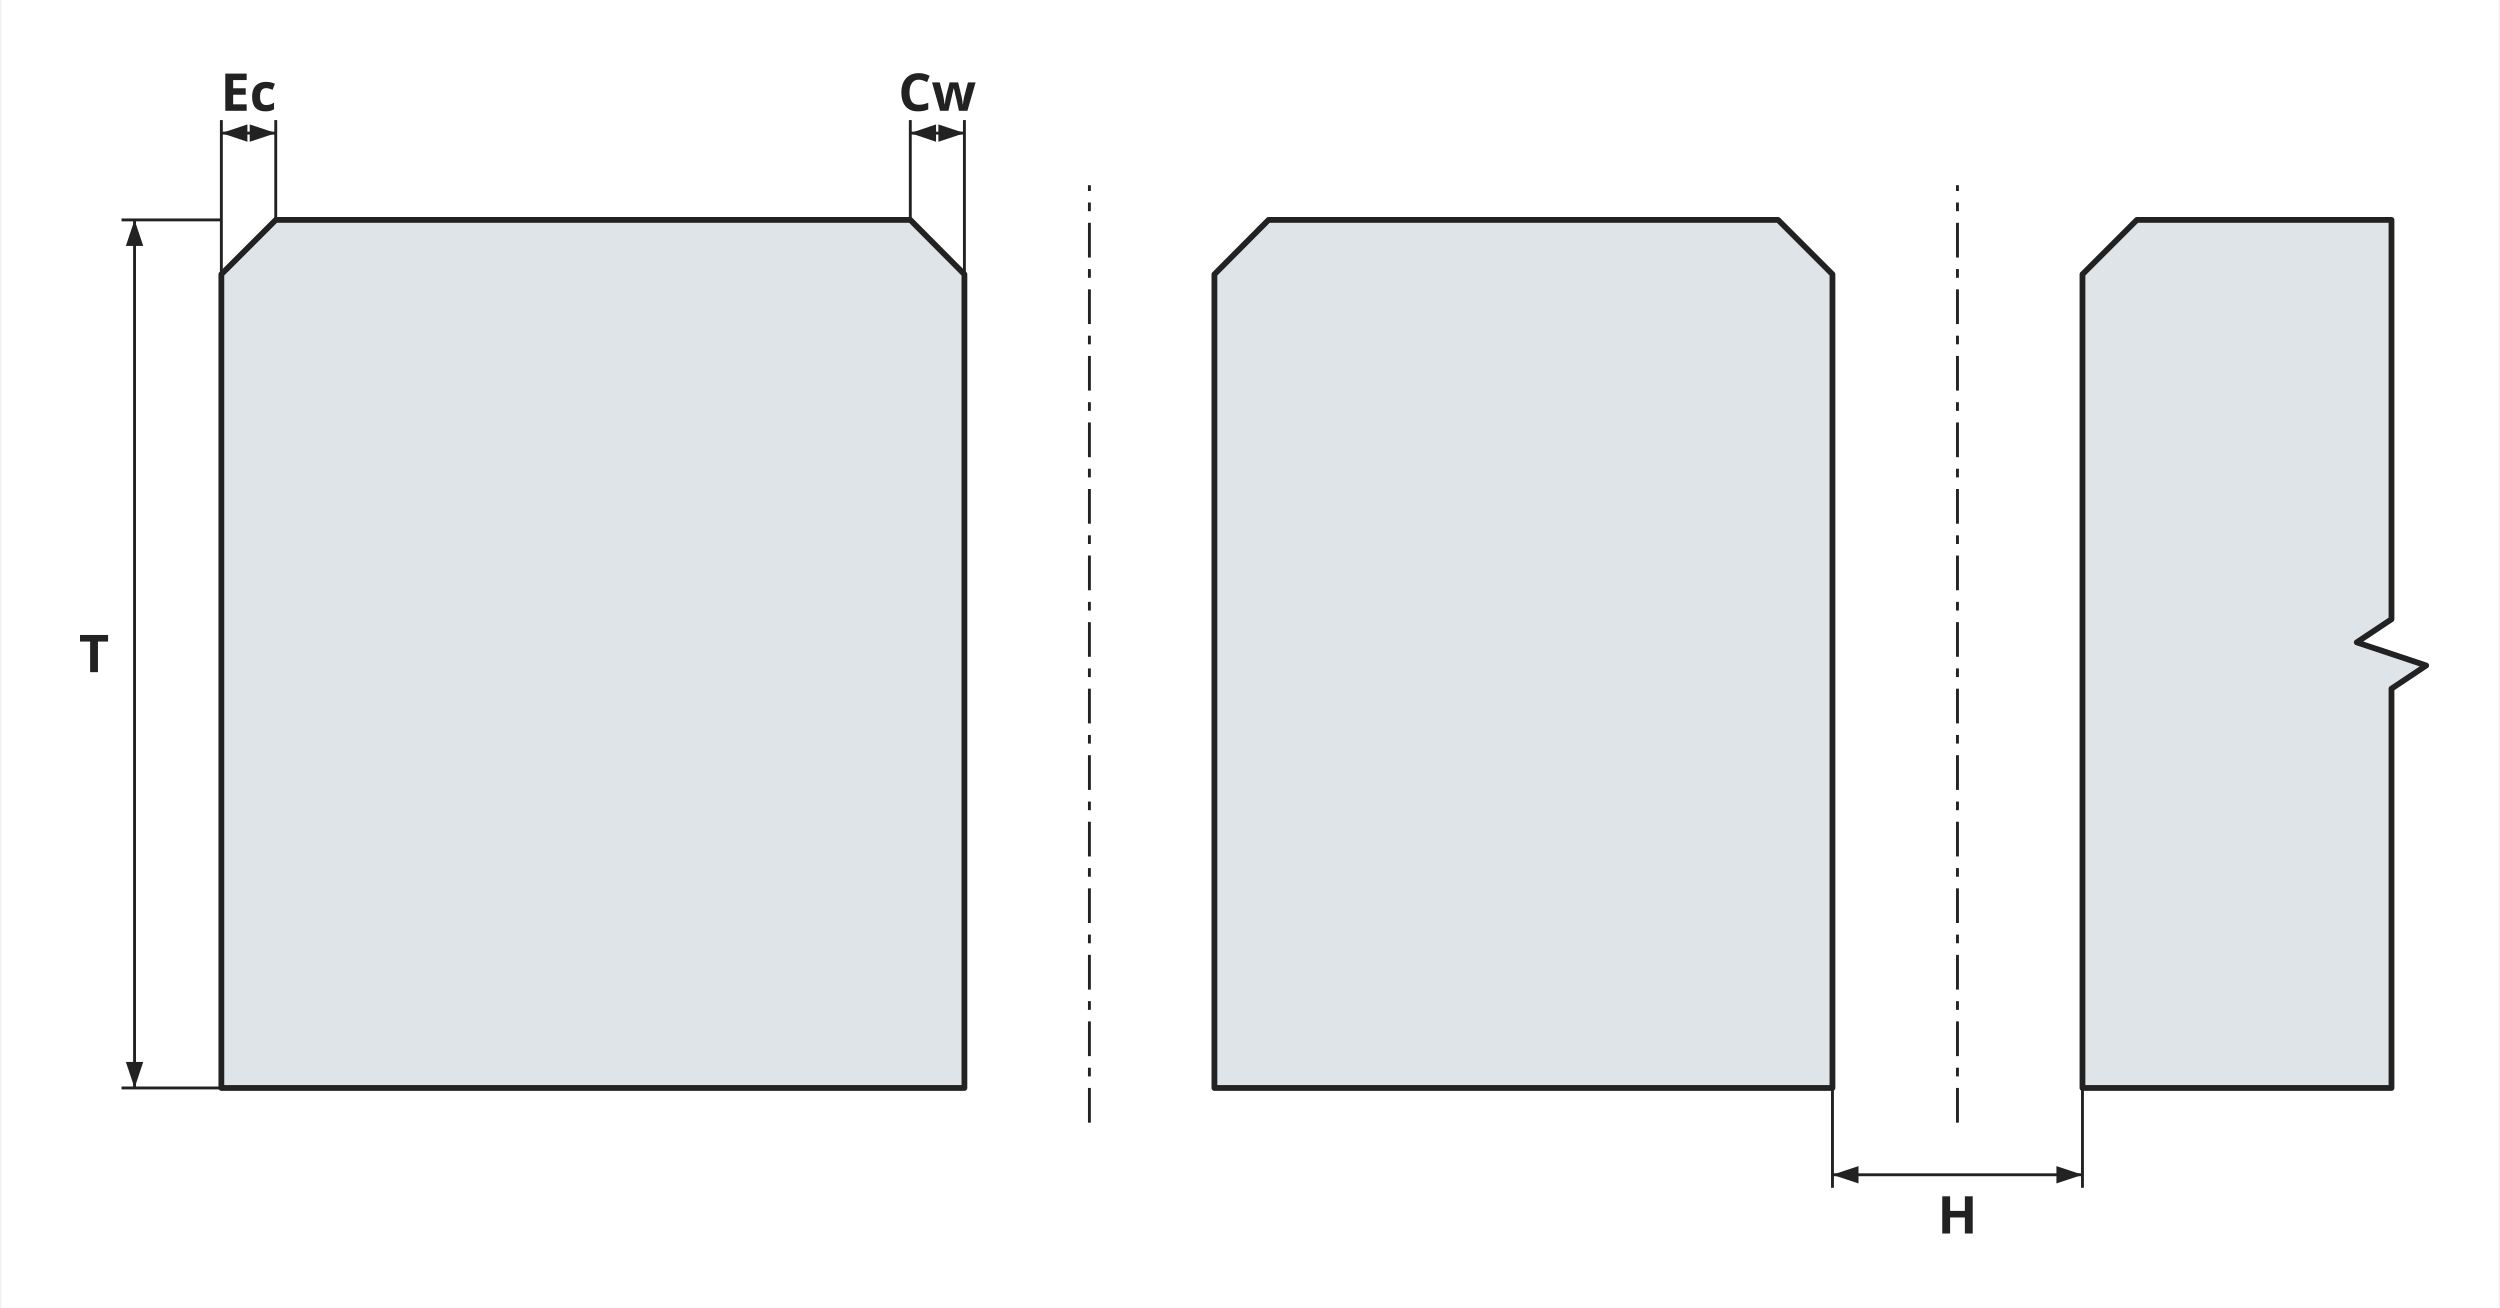
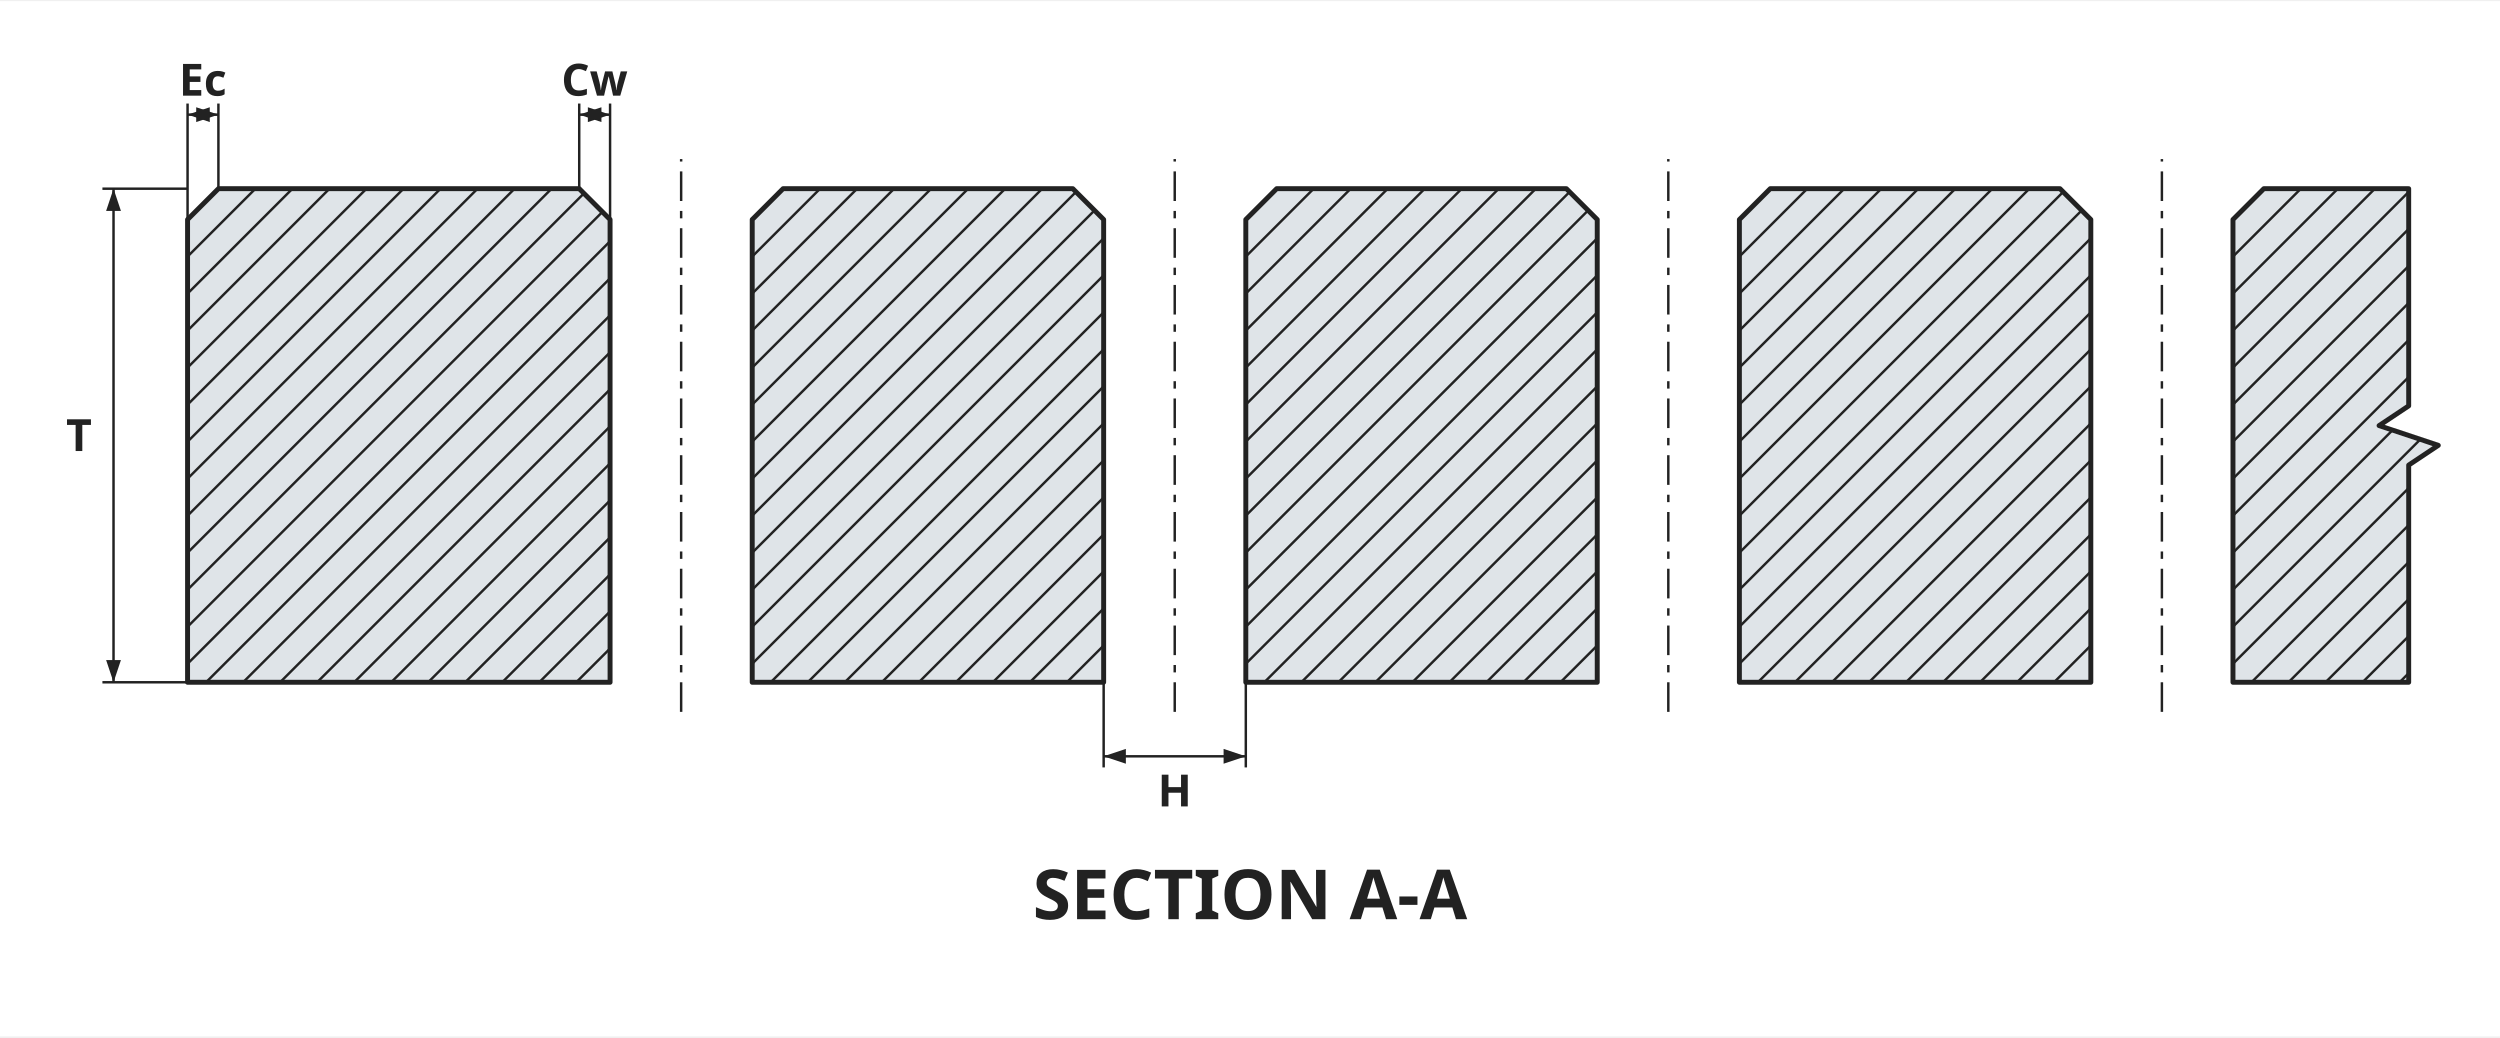
- <svg xmlns="http://www.w3.org/2000/svg" viewBox="-76.0 -376.0 863.0 452.0" width="432" height="226">
-   <rect x="-76.0" y="-376.0" width="863.0" height="452.0" fill="white" />
-   <path d="M 0.0 -0.0 L 256.8 -0.0 L 256.8 -281.2 L 238.1 -300.0 L 18.8 -300.0 L 0.0 -281.2 Z" fill="#dfe4e8" stroke="#222222" stroke-width="2" stroke-linejoin="round" />
-   <path d="M 343.2 -0.0 L 556.8 -0.0 L 556.8 -281.2 L 538.0 -300.0 L 361.9 -300.0 L 343.2 -281.2 Z" fill="#dfe4e8" stroke="#222222" stroke-width="2" stroke-linejoin="round" />
-   <path d="M 643.2 -0.0 L 750.0 -0.0 L 750.0 -138.0 L 762.0 -146.0 L 738.0 -154.0 L 750.0 -162.0 L 750.0 -300.0 L 662.0 -300.0 L 643.2 -281.2 Z" fill="#dfe4e8" stroke="#222222" stroke-width="2" stroke-linejoin="round" />
-   <path d="M 300.0 12.0 L 300.0 -312.0" fill="none" stroke="#222222" stroke-width="1" stroke-linejoin="round" stroke-dasharray="12 4 3 4" />
-   <path d="M 600.0 12.0 L 600.0 -312.0" fill="none" stroke="#222222" stroke-width="1" stroke-linejoin="round" stroke-dasharray="12 4 3 4" />
+ <svg xmlns="http://www.w3.org/2000/svg" viewBox="-76.0 -276.0 1013.0 419.5" width="506" height="210">
+   <rect x="-76.0" y="-276.0" width="1013.0" height="419.5" fill="white" />
+   <path d="M 0.0 -0.0 L 171.2 -0.0 L 171.2 -187.5 L 158.7 -200.0 L 12.5 -200.0 L 0.0 -187.5 Z" fill="#dfe4e8" stroke="#222222" stroke-width="2" stroke-linejoin="round" />
+   <path d="M 228.8 -0.0 L 371.2 -0.0 L 371.2 -187.5 L 358.7 -200.0 L 241.3 -200.0 L 228.8 -187.5 Z" fill="#dfe4e8" stroke="#222222" stroke-width="2" stroke-linejoin="round" />
+   <path d="M 428.8 -0.0 L 571.2 -0.0 L 571.2 -187.5 L 558.7 -200.0 L 441.3 -200.0 L 428.8 -187.5 Z" fill="#dfe4e8" stroke="#222222" stroke-width="2" stroke-linejoin="round" />
+   <path d="M 628.8 -0.0 L 771.2 -0.0 L 771.2 -187.5 L 758.7 -200.0 L 641.3 -200.0 L 628.8 -187.5 Z" fill="#dfe4e8" stroke="#222222" stroke-width="2" stroke-linejoin="round" />
+   <path d="M 828.8 -0.0 L 900.0 -0.0 L 900.0 -88.0 L 912.0 -96.0 L 888.0 -104.0 L 900.0 -112.0 L 900.0 -200.0 L 841.3 -200.0 L 828.8 -187.5 Z" fill="#dfe4e8" stroke="#222222" stroke-width="2" stroke-linejoin="round" />
+   <path d="M 0.0 -172.5 L 27.5 -200.0 M 0.0 -157.5 L 42.5 -200.0 M 0.0 -142.5 L 57.5 -200.0 M 0.0 -127.5 L 72.5 -200.0 M 0.0 -112.5 L 87.5 -200.0 M 0.0 -97.5 L 102.5 -200.0 M 0.0 -82.5 L 117.5 -200.0 M 0.0 -67.5 L 132.5 -200.0 M 0.0 -52.5 L 147.5 -200.0 M 0.0 -37.5 L 160.6 -198.1 M 0.0 -22.5 L 168.1 -190.6 M 0.0 -7.5 L 171.2 -178.7 M 7.5 -0.0 L 171.2 -163.7 M 22.5 -0.0 L 171.2 -148.7 M 37.5 -0.0 L 171.2 -133.7 M 52.5 -0.0 L 171.2 -118.7 M 67.5 -0.0 L 171.2 -103.7 M 82.5 -0.0 L 171.2 -88.7 M 97.5 -0.0 L 171.2 -73.7 M 112.5 -0.0 L 171.2 -58.7 M 127.5 -0.0 L 171.2 -43.7 M 142.5 -0.0 L 171.2 -28.7 M 157.5 -0.0 L 171.2 -13.7" fill="none" stroke="#222222" stroke-width="1" stroke-linejoin="round" />
+   <path d="M 228.8 -172.5 L 256.3 -200.0 M 228.8 -157.5 L 271.3 -200.0 M 228.8 -142.5 L 286.3 -200.0 M 228.8 -127.5 L 301.3 -200.0 M 228.8 -112.5 L 316.3 -200.0 M 228.8 -97.5 L 331.3 -200.0 M 228.8 -82.5 L 346.3 -200.0 M 228.8 -67.5 L 360.0 -198.7 M 228.8 -52.5 L 367.5 -191.2 M 228.8 -37.5 L 371.2 -179.9 M 228.8 -22.5 L 371.2 -164.9 M 228.8 -7.5 L 371.2 -149.9 M 236.3 -0.0 L 371.2 -134.9 M 251.3 -0.0 L 371.2 -119.9 M 266.3 -0.0 L 371.2 -104.9 M 281.3 -0.0 L 371.2 -89.9 M 296.3 -0.0 L 371.2 -74.9 M 311.3 -0.0 L 371.2 -59.9 M 326.3 -0.0 L 371.2 -44.9 M 341.3 -0.0 L 371.2 -29.9 M 356.3 -0.0 L 371.2 -14.9" fill="none" stroke="#222222" stroke-width="1" stroke-linejoin="round" />
+   <path d="M 428.8 -172.5 L 456.3 -200.0 M 428.8 -157.5 L 471.3 -200.0 M 428.8 -142.5 L 486.3 -200.0 M 428.8 -127.5 L 501.3 -200.0 M 428.8 -112.5 L 516.3 -200.0 M 428.8 -97.5 L 531.3 -200.0 M 428.8 -82.5 L 546.3 -200.0 M 428.8 -67.5 L 560.0 -198.7 M 428.8 -52.5 L 567.5 -191.2 M 428.8 -37.5 L 571.2 -179.9 M 428.8 -22.5 L 571.2 -164.9 M 428.8 -7.5 L 571.2 -149.9 M 436.3 -0.0 L 571.2 -134.9 M 451.3 -0.0 L 571.2 -119.9 M 466.3 -0.0 L 571.2 -104.9 M 481.3 -0.0 L 571.2 -89.9 M 496.3 -0.0 L 571.2 -74.9 M 511.3 -0.0 L 571.2 -59.9 M 526.3 -0.0 L 571.2 -44.9 M 541.3 -0.0 L 571.2 -29.9 M 556.3 -0.0 L 571.2 -14.9" fill="none" stroke="#222222" stroke-width="1" stroke-linejoin="round" />
+   <path d="M 628.8 -172.5 L 656.3 -200.0 M 628.8 -157.5 L 671.3 -200.0 M 628.8 -142.5 L 686.3 -200.0 M 628.8 -127.5 L 701.3 -200.0 M 628.8 -112.5 L 716.3 -200.0 M 628.8 -97.5 L 731.3 -200.0 M 628.8 -82.5 L 746.3 -200.0 M 628.8 -67.5 L 760.0 -198.7 M 628.8 -52.5 L 767.5 -191.2 M 628.8 -37.5 L 771.2 -179.9 M 628.8 -22.5 L 771.2 -164.9 M 628.8 -7.5 L 771.2 -149.9 M 636.3 -0.0 L 771.2 -134.9 M 651.3 -0.0 L 771.2 -119.9 M 666.3 -0.0 L 771.2 -104.9 M 681.3 -0.0 L 771.2 -89.9 M 696.3 -0.0 L 771.2 -74.9 M 711.3 -0.0 L 771.2 -59.9 M 726.3 -0.0 L 771.2 -44.9 M 741.3 -0.0 L 771.2 -29.9 M 756.3 -0.0 L 771.2 -14.9" fill="none" stroke="#222222" stroke-width="1" stroke-linejoin="round" />
+   <path d="M 828.8 -172.5 L 856.3 -200.0 M 828.8 -157.5 L 871.3 -200.0 M 828.8 -142.5 L 886.3 -200.0 M 828.8 -127.5 L 900.0 -198.7 M 828.8 -112.5 L 900.0 -183.7 M 828.8 -97.5 L 900.0 -168.7 M 828.8 -82.5 L 900.0 -153.7 M 828.8 -67.5 L 900.0 -138.7 M 828.8 -52.5 L 900.0 -123.7 M 828.8 -37.5 L 893.5 -102.2 M 828.8 -22.5 L 904.7 -98.4 M 828.8 -7.5 L 900.0 -78.7 M 836.3 -0.0 L 900.0 -63.7 M 851.3 -0.0 L 900.0 -48.7 M 866.3 -0.0 L 900.0 -33.7 M 881.3 -0.0 L 900.0 -18.7 M 896.3 -0.0 L 900.0 -3.7" fill="none" stroke="#222222" stroke-width="1" stroke-linejoin="round" />
+   <path d="M 200.0 12.0 L 200.0 -212.0" fill="none" stroke="#222222" stroke-width="1" stroke-linejoin="round" stroke-dasharray="12 4 3 4" />
+   <path d="M 400.0 12.0 L 400.0 -212.0" fill="none" stroke="#222222" stroke-width="1" stroke-linejoin="round" stroke-dasharray="12 4 3 4" />
+   <path d="M 600.0 12.0 L 600.0 -212.0" fill="none" stroke="#222222" stroke-width="1" stroke-linejoin="round" stroke-dasharray="12 4 3 4" />
+   <path d="M 800.0 12.0 L 800.0 -212.0" fill="none" stroke="#222222" stroke-width="1" stroke-linejoin="round" stroke-dasharray="12 4 3 4" />
  <line x1="0.0" y1="-0.0" x2="-34.5" y2="-0.0" stroke="#222222" stroke-width="1" />
-   <line x1="0.0" y1="-300.0" x2="-34.5" y2="-300.0" stroke="#222222" stroke-width="1" />
-   <line x1="-30.0" y1="-0.0" x2="-30.0" y2="-300.0" stroke="#222222" stroke-width="1" />
+   <line x1="0.0" y1="-200.0" x2="-34.5" y2="-200.0" stroke="#222222" stroke-width="1" />
+   <line x1="-30.0" y1="-0.0" x2="-30.0" y2="-200.0" stroke="#222222" stroke-width="1" />
  <polygon points="-30.0,-0.0 -27.0,-9.0 -33.0,-9.0" fill="#222222" />
-   <polygon points="-30.0,-300.0 -27.0,-291.0 -33.0,-291.0" fill="#222222" />
-   <text x="-44.0" y="-143.7" font-family="sans-serif" font-size="18" font-weight="bold" text-anchor="middle" fill="#222222">T</text>
-   <line x1="0.0" y1="-281.2" x2="0.0" y2="-334.5" stroke="#222222" stroke-width="1" />
-   <line x1="18.8" y1="-300.0" x2="18.8" y2="-334.5" stroke="#222222" stroke-width="1" />
-   <line x1="0.0" y1="-330.0" x2="18.8" y2="-330.0" stroke="#222222" stroke-width="1" />
-   <polygon points="0.0,-330.0 9.0,-333.0 9.0,-327.0" fill="#222222" />
-   <polygon points="18.8,-330.0 9.8,-333.0 9.8,-327.0" fill="#222222" />
-   <text x="9.4" y="-337.7" font-family="sans-serif" font-size="18" font-weight="bold" text-anchor="middle" fill="#222222">Ec</text>
-   <line x1="238.1" y1="-300.0" x2="238.1" y2="-334.5" stroke="#222222" stroke-width="1" />
-   <line x1="256.8" y1="-281.2" x2="256.8" y2="-334.5" stroke="#222222" stroke-width="1" />
-   <line x1="238.1" y1="-330.0" x2="256.8" y2="-330.0" stroke="#222222" stroke-width="1" />
-   <polygon points="238.1,-330.0 247.0,-333.0 247.0,-327.0" fill="#222222" />
-   <polygon points="256.8,-330.0 247.8,-333.0 247.8,-327.0" fill="#222222" />
-   <text x="247.4" y="-337.7" font-family="sans-serif" font-size="18" font-weight="bold" text-anchor="middle" fill="#222222">Cw</text>
-   <line x1="556.8" y1="-0.0" x2="556.8" y2="34.5" stroke="#222222" stroke-width="1" />
-   <line x1="643.2" y1="-0.0" x2="643.2" y2="34.5" stroke="#222222" stroke-width="1" />
-   <line x1="556.8" y1="30.0" x2="643.2" y2="30.0" stroke="#222222" stroke-width="1" />
-   <polygon points="556.8,30.0 565.8,27.0 565.8,33.0" fill="#222222" />
-   <polygon points="643.2,30.0 634.2,27.0 634.2,33.0" fill="#222222" />
-   <text x="600.0" y="50.3" font-family="sans-serif" font-size="18" font-weight="bold" text-anchor="middle" fill="#222222">H</text>
+   <polygon points="-30.0,-200.0 -27.0,-191.0 -33.0,-191.0" fill="#222222" />
+   <text x="-44.0" y="-93.7" font-family="sans-serif" font-size="18" font-weight="bold" text-anchor="middle" fill="#222222">T</text>
+   <line x1="0.0" y1="-187.5" x2="0.0" y2="-234.5" stroke="#222222" stroke-width="1" />
+   <line x1="12.5" y1="-200.0" x2="12.5" y2="-234.5" stroke="#222222" stroke-width="1" />
+   <line x1="0.0" y1="-230.0" x2="12.5" y2="-230.0" stroke="#222222" stroke-width="1" />
+   <polygon points="0.0,-230.0 9.0,-233.0 9.0,-227.0" fill="#222222" />
+   <polygon points="12.5,-230.0 3.5,-233.0 3.5,-227.0" fill="#222222" />
+   <text x="6.2" y="-237.7" font-family="sans-serif" font-size="18" font-weight="bold" text-anchor="middle" fill="#222222">Ec</text>
+   <line x1="158.7" y1="-200.0" x2="158.7" y2="-234.5" stroke="#222222" stroke-width="1" />
+   <line x1="171.2" y1="-187.5" x2="171.2" y2="-234.5" stroke="#222222" stroke-width="1" />
+   <line x1="158.7" y1="-230.0" x2="171.2" y2="-230.0" stroke="#222222" stroke-width="1" />
+   <polygon points="158.7,-230.0 167.7,-233.0 167.7,-227.0" fill="#222222" />
+   <polygon points="171.2,-230.0 162.2,-233.0 162.2,-227.0" fill="#222222" />
+   <text x="164.9" y="-237.7" font-family="sans-serif" font-size="18" font-weight="bold" text-anchor="middle" fill="#222222">Cw</text>
+   <line x1="371.2" y1="-0.0" x2="371.2" y2="34.5" stroke="#222222" stroke-width="1" />
+   <line x1="428.8" y1="-0.0" x2="428.8" y2="34.5" stroke="#222222" stroke-width="1" />
+   <line x1="371.2" y1="30.0" x2="428.8" y2="30.0" stroke="#222222" stroke-width="1" />
+   <polygon points="371.2,30.0 380.2,27.0 380.2,33.0" fill="#222222" />
+   <polygon points="428.8,30.0 419.8,27.0 419.8,33.0" fill="#222222" />
+   <text x="400.0" y="50.3" font-family="sans-serif" font-size="18" font-weight="bold" text-anchor="middle" fill="#222222">H</text>
+   <text x="430.5" y="96.0" font-family="sans-serif" font-size="28" font-weight="bold" text-anchor="middle" fill="#222222">SECTION A-A</text>
</svg>
